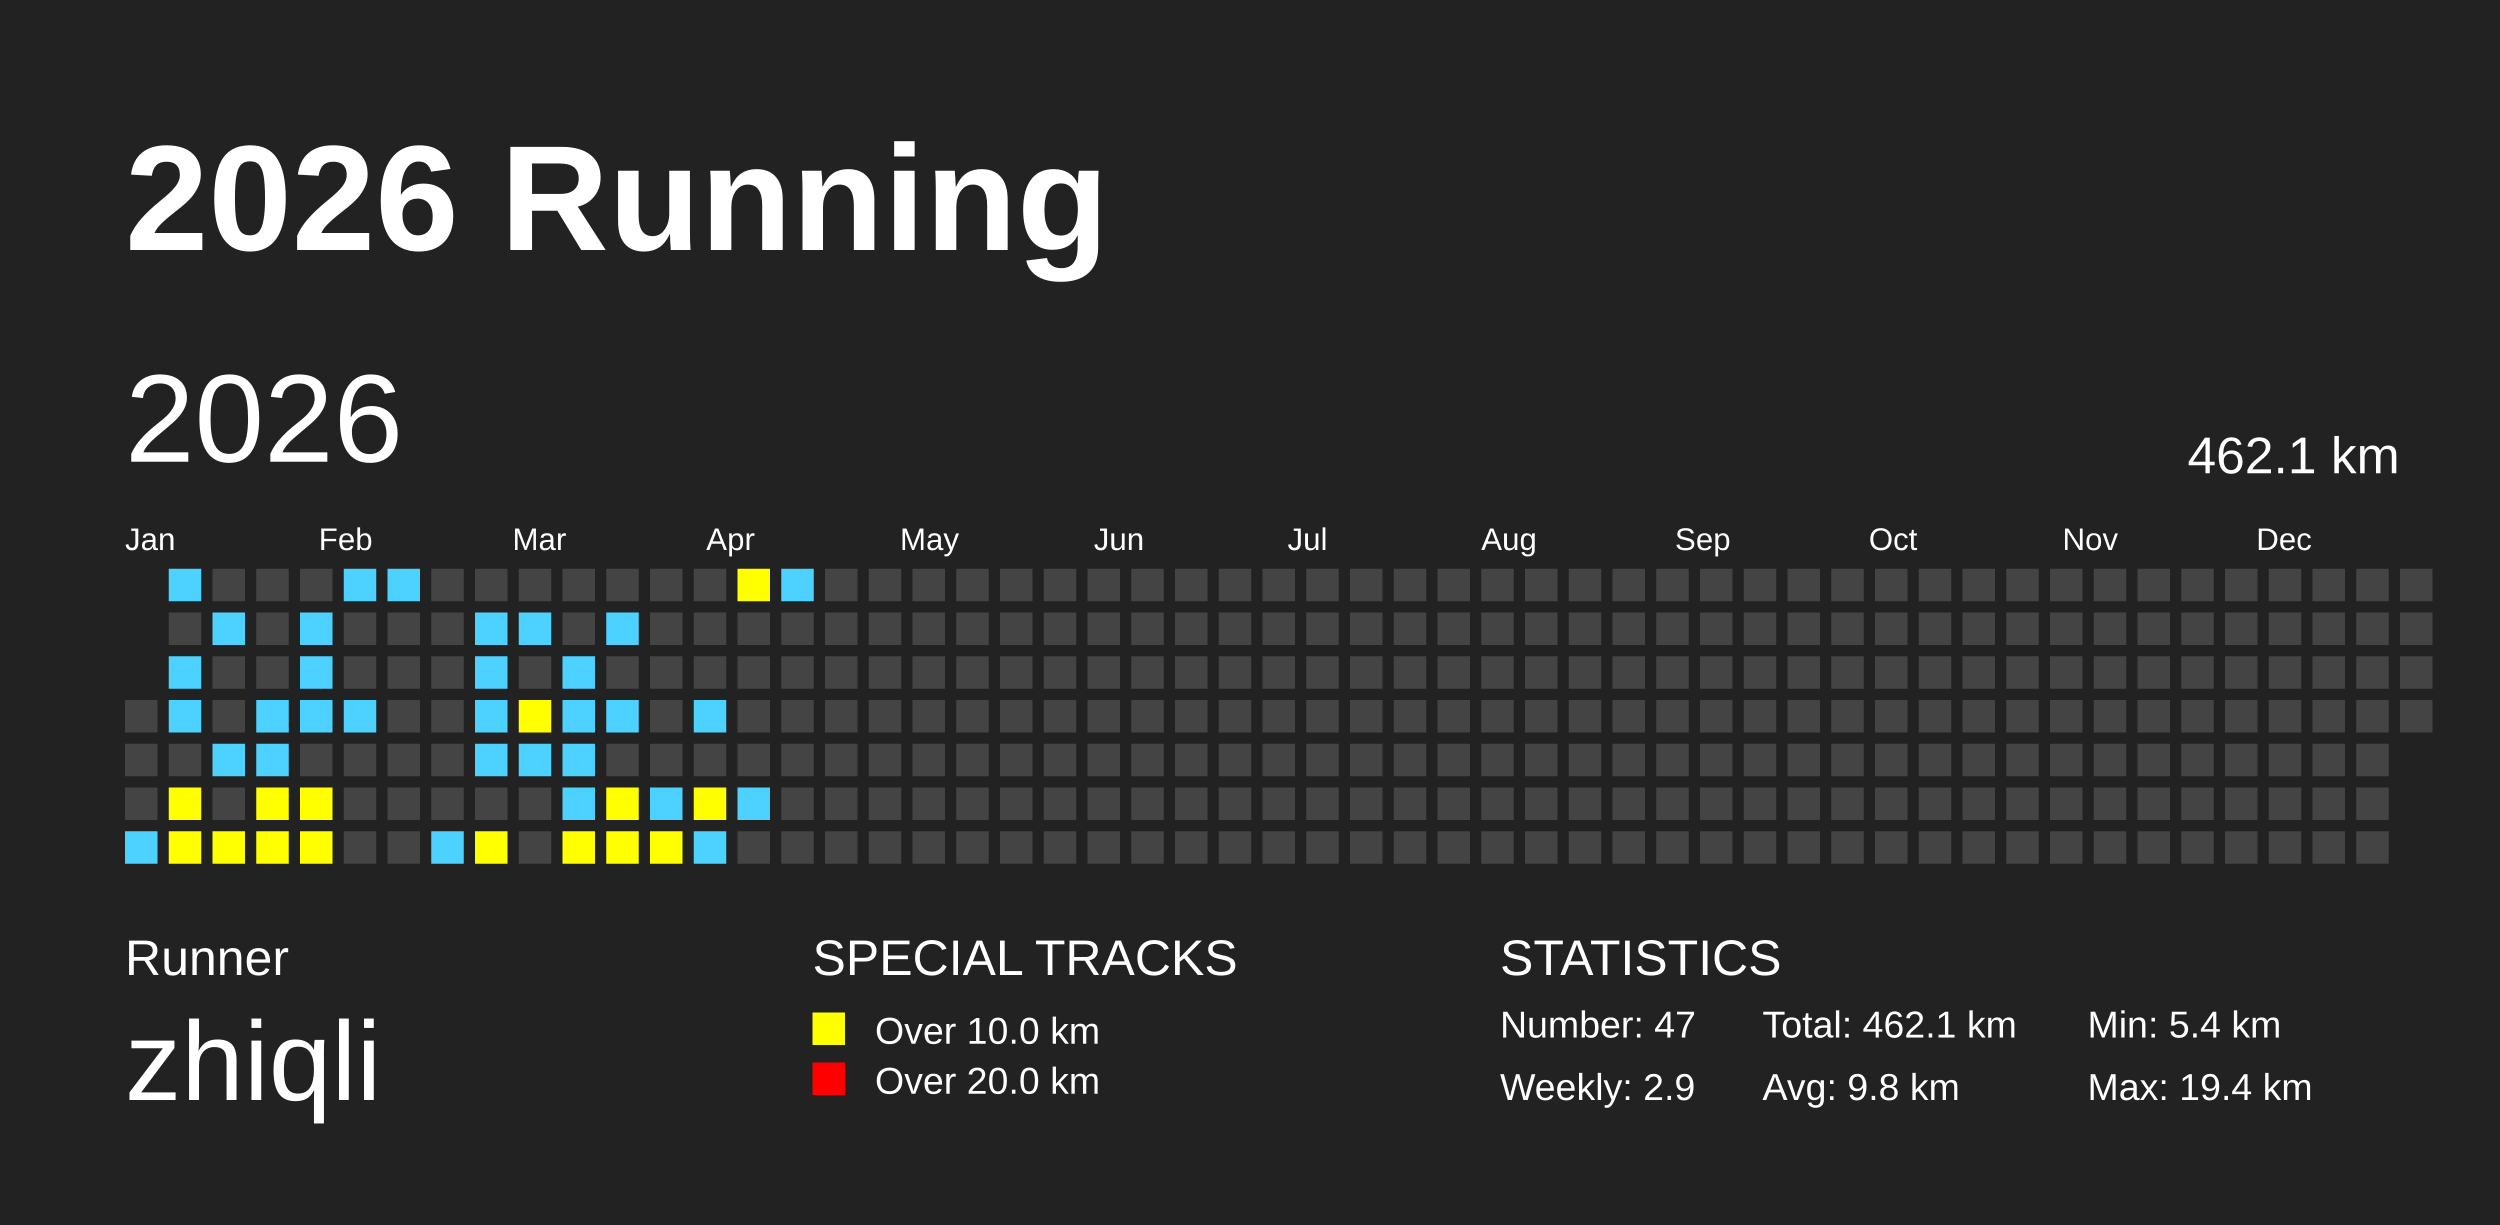
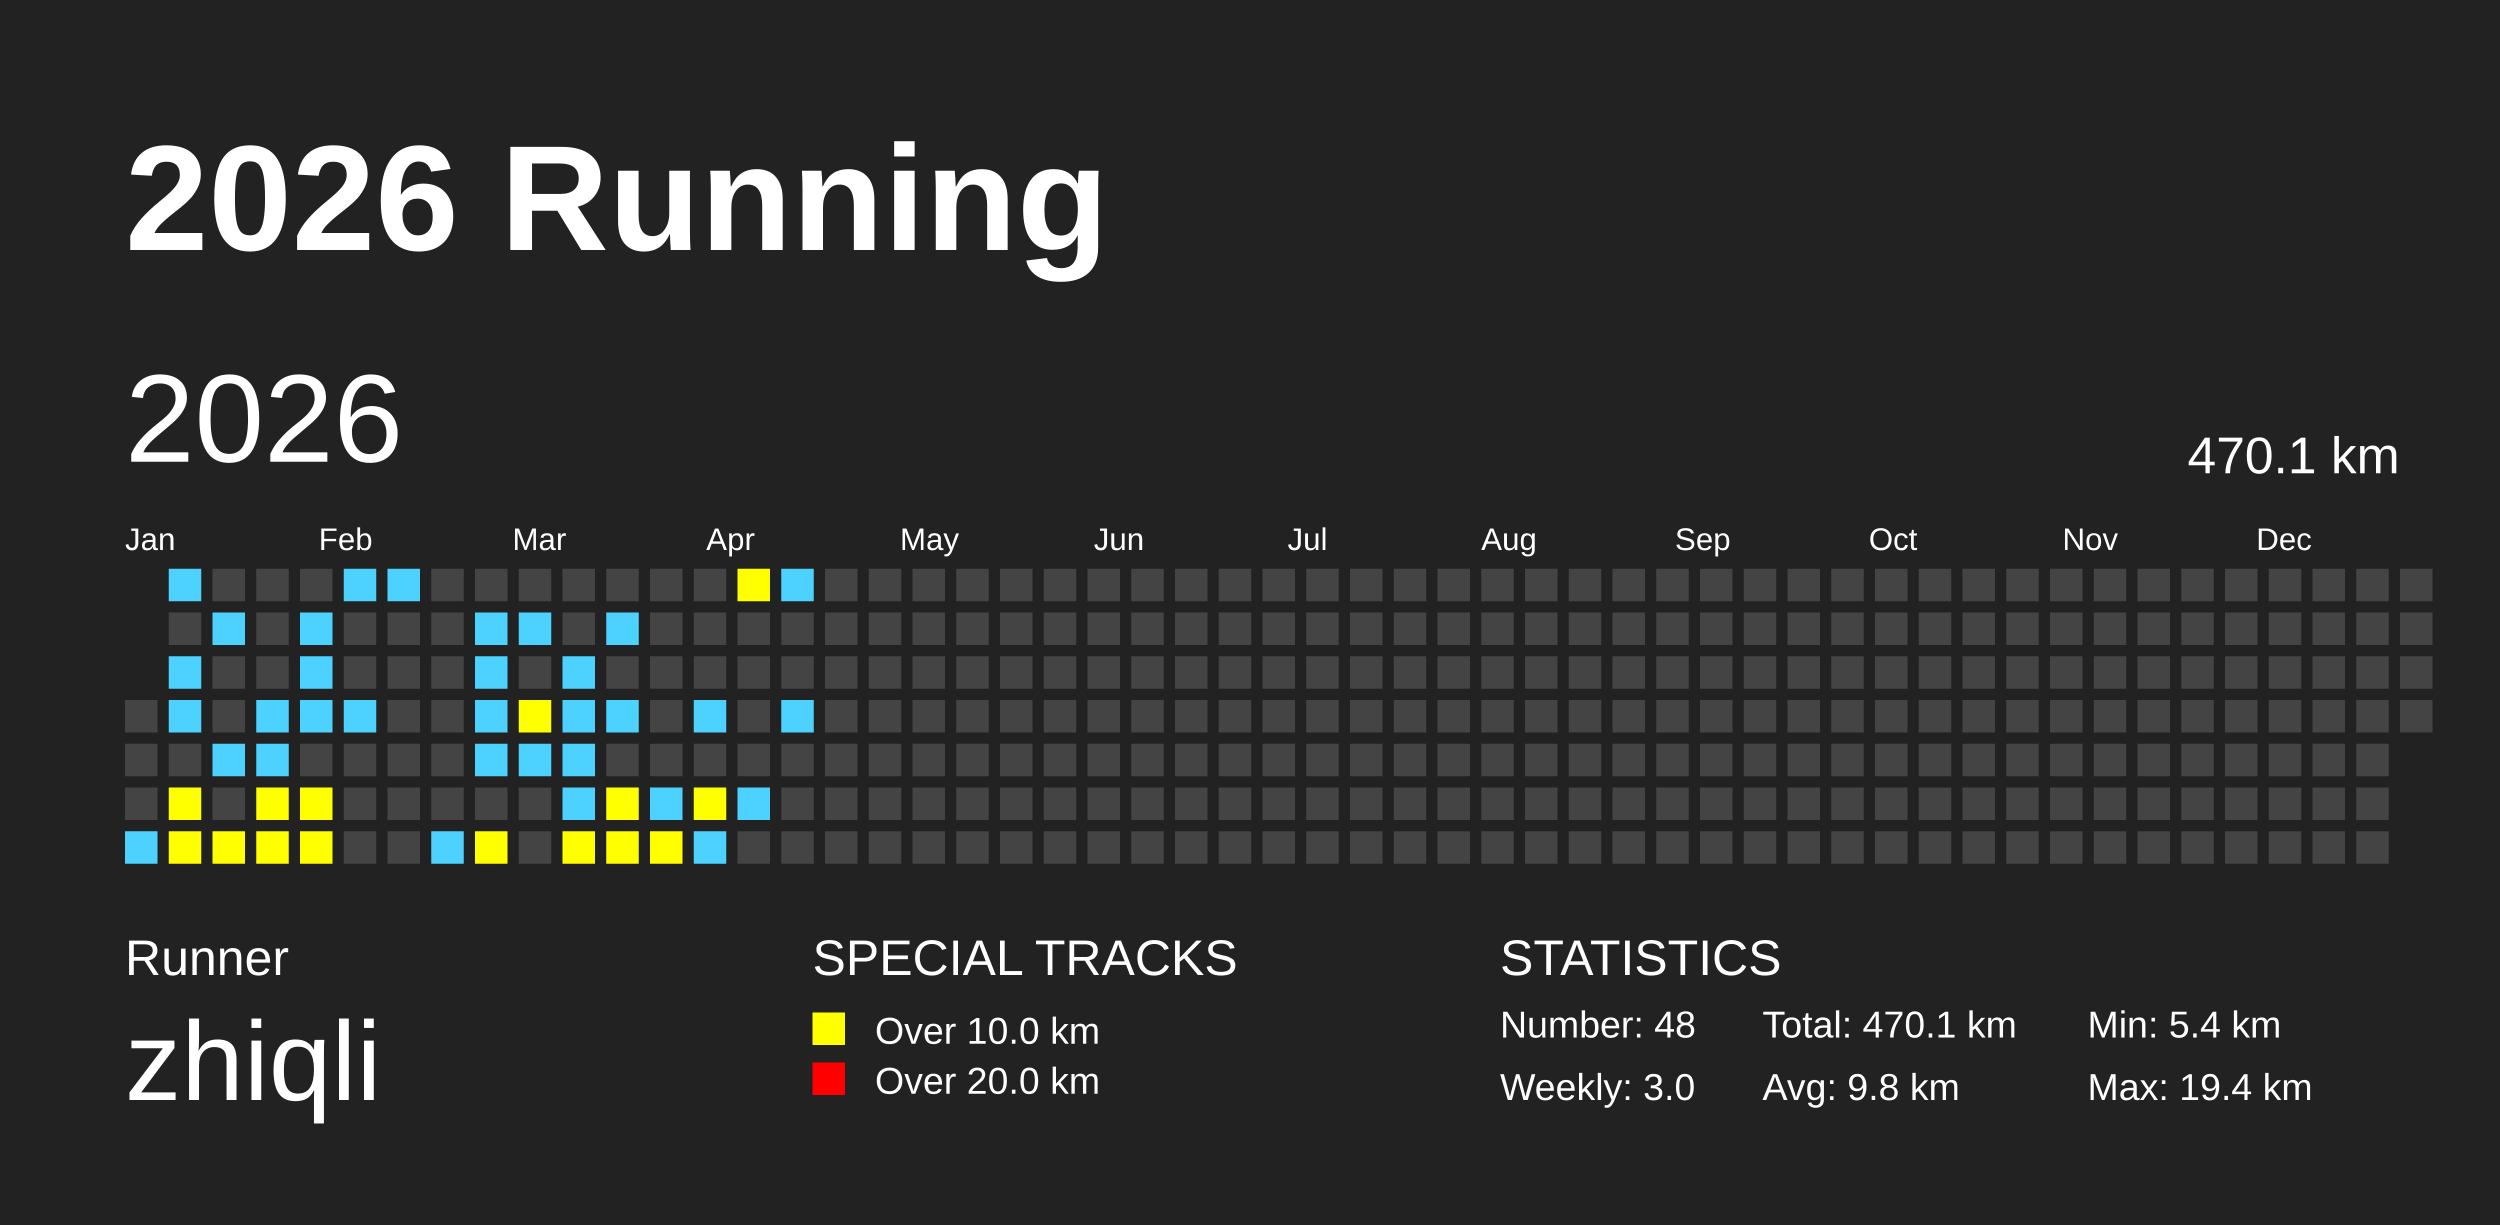
<svg xmlns="http://www.w3.org/2000/svg" baseProfile="full" height="98mm" version="1.1" viewBox="0,0,200,98" width="200mm">
  <defs />
  <rect fill="#222222" height="98" width="200" x="0" y="0" />
  <text fill="#FFFFFF" style="font-size:12px; font-family:Arial; font-weight:bold;" x="10" y="20">2026 Running</text>
  <text fill="#FFFFFF" style="font-size:4px; font-family:Arial" x="10" y="78">Runner</text>
  <text fill="#FFFFFF" style="font-size:9px; font-family:Arial" x="10" y="88">zhiqli</text>
  <text fill="#FFFFFF" style="font-size:4px; font-family:Arial" x="65" y="78">SPECIAL TRACKS</text>
  <rect fill="yellow" height="2.6" width="2.6" x="65" y="81" />
  <text fill="#FFFFFF" style="font-size:3px; font-family:Arial" x="70" y="83.5">Over 10.0 km</text>
  <rect fill="red" height="2.6" width="2.6" x="65" y="85" />
  <text fill="#FFFFFF" style="font-size:3px; font-family:Arial" x="70" y="87.5">Over 20.0 km</text>
  <text fill="#FFFFFF" style="font-size:4px; font-family:Arial" x="120" y="78">STATISTICS</text>
-   <text fill="#FFFFFF" style="font-size:3px; font-family:Arial" x="120" y="83">Number: 47</text>
-   <text fill="#FFFFFF" style="font-size:3px; font-family:Arial" x="120" y="88">Weekly: 2.9</text>
-   <text fill="#FFFFFF" style="font-size:3px; font-family:Arial" x="141" y="83">Total: 462.1 km</text>
+   <text fill="#FFFFFF" style="font-size:3px; font-family:Arial" x="120" y="83">Number: 48</text>
+   <text fill="#FFFFFF" style="font-size:3px; font-family:Arial" x="120" y="88">Weekly: 3.0</text>
+   <text fill="#FFFFFF" style="font-size:3px; font-family:Arial" x="141" y="83">Total: 470.1 km</text>
  <text fill="#FFFFFF" style="font-size:3px; font-family:Arial" x="141" y="88">Avg: 9.8 km</text>
  <text fill="#FFFFFF" style="font-size:3px; font-family:Arial" x="167" y="83">Min: 5.4 km</text>
  <text fill="#FFFFFF" style="font-size:3px; font-family:Arial" x="167" y="88">Max: 19.4 km</text>
  <text dominant-baseline="hanging" fill="#FFFFFF" style="font-size:10.0px; font-family:Arial;" x="10" y="30">2026</text>
-   <text dominant-baseline="hanging" fill="#FFFFFF" style="font-size:4.125px; font-family:Arial;" x="175" y="35">462.1 km</text>
+   <text dominant-baseline="hanging" fill="#FFFFFF" style="font-size:4.125px; font-family:Arial;" x="175" y="35">470.1 km</text>
  <text fill="#FFFFFF" style="font-size:2.5px; font-family:Arial" x="10.0" y="44">Jan</text>
  <text fill="#FFFFFF" style="font-size:2.5px; font-family:Arial" x="25.5" y="44">Feb</text>
  <text fill="#FFFFFF" style="font-size:2.5px; font-family:Arial" x="41.0" y="44">Mar</text>
  <text fill="#FFFFFF" style="font-size:2.5px; font-family:Arial" x="56.5" y="44">Apr</text>
  <text fill="#FFFFFF" style="font-size:2.5px; font-family:Arial" x="72.0" y="44">May</text>
  <text fill="#FFFFFF" style="font-size:2.5px; font-family:Arial" x="87.5" y="44">Jun</text>
  <text fill="#FFFFFF" style="font-size:2.5px; font-family:Arial" x="103.0" y="44">Jul</text>
  <text fill="#FFFFFF" style="font-size:2.5px; font-family:Arial" x="118.5" y="44">Aug</text>
  <text fill="#FFFFFF" style="font-size:2.5px; font-family:Arial" x="134.0" y="44">Sep</text>
  <text fill="#FFFFFF" style="font-size:2.5px; font-family:Arial" x="149.5" y="44">Oct</text>
  <text fill="#FFFFFF" style="font-size:2.5px; font-family:Arial" x="165.0" y="44">Nov</text>
  <text fill="#FFFFFF" style="font-size:2.5px; font-family:Arial" x="180.5" y="44">Dec</text>
  <rect fill="#444444" height="2.6" width="2.6" x="10.0" y="56.0" />
  <rect fill="#444444" height="2.6" width="2.6" x="10.0" y="59.5" />
  <rect fill="#444444" height="2.6" width="2.6" x="10.0" y="63.0" />
  <rect fill="#4DD2FF" height="2.6" width="2.6" x="10.0" y="66.5" />
  <rect fill="#4DD2FF" height="2.6" width="2.6" x="13.5" y="45.5" />
  <rect fill="#444444" height="2.6" width="2.6" x="13.5" y="49.0" />
  <rect fill="#4DD2FF" height="2.6" width="2.6" x="13.5" y="52.5" />
  <rect fill="#4DD2FF" height="2.6" width="2.6" x="13.5" y="56.0" />
  <rect fill="#444444" height="2.6" width="2.6" x="13.5" y="59.5" />
  <rect fill="yellow" height="2.6" width="2.6" x="13.5" y="63.0" />
  <rect fill="yellow" height="2.6" width="2.6" x="13.5" y="66.5" />
  <rect fill="#444444" height="2.6" width="2.6" x="17.0" y="45.5" />
  <rect fill="#4DD2FF" height="2.6" width="2.6" x="17.0" y="49.0" />
  <rect fill="#444444" height="2.6" width="2.6" x="17.0" y="52.5" />
  <rect fill="#444444" height="2.6" width="2.6" x="17.0" y="56.0" />
  <rect fill="#4DD2FF" height="2.6" width="2.6" x="17.0" y="59.5" />
  <rect fill="#444444" height="2.6" width="2.6" x="17.0" y="63.0" />
  <rect fill="yellow" height="2.6" width="2.6" x="17.0" y="66.5" />
  <rect fill="#444444" height="2.6" width="2.6" x="20.5" y="45.5" />
  <rect fill="#444444" height="2.6" width="2.6" x="20.5" y="49.0" />
  <rect fill="#444444" height="2.6" width="2.6" x="20.5" y="52.5" />
  <rect fill="#4DD2FF" height="2.6" width="2.6" x="20.5" y="56.0" />
  <rect fill="#4DD2FF" height="2.6" width="2.6" x="20.5" y="59.5" />
  <rect fill="yellow" height="2.6" width="2.6" x="20.5" y="63.0" />
  <rect fill="yellow" height="2.6" width="2.6" x="20.5" y="66.5" />
  <rect fill="#444444" height="2.6" width="2.6" x="24.0" y="45.5" />
  <rect fill="#4DD2FF" height="2.6" width="2.6" x="24.0" y="49.0" />
  <rect fill="#4DD2FF" height="2.6" width="2.6" x="24.0" y="52.5" />
  <rect fill="#4DD2FF" height="2.6" width="2.6" x="24.0" y="56.0" />
  <rect fill="#444444" height="2.6" width="2.6" x="24.0" y="59.5" />
  <rect fill="yellow" height="2.6" width="2.6" x="24.0" y="63.0" />
  <rect fill="yellow" height="2.6" width="2.6" x="24.0" y="66.5" />
  <rect fill="#4DD2FF" height="2.6" width="2.6" x="27.5" y="45.5" />
  <rect fill="#444444" height="2.6" width="2.6" x="27.5" y="49.0" />
  <rect fill="#444444" height="2.6" width="2.6" x="27.5" y="52.5" />
  <rect fill="#4DD2FF" height="2.6" width="2.6" x="27.5" y="56.0" />
  <rect fill="#444444" height="2.6" width="2.6" x="27.5" y="59.5" />
  <rect fill="#444444" height="2.6" width="2.6" x="27.5" y="63.0" />
  <rect fill="#444444" height="2.6" width="2.6" x="27.5" y="66.5" />
  <rect fill="#4DD2FF" height="2.6" width="2.6" x="31.0" y="45.5" />
  <rect fill="#444444" height="2.6" width="2.6" x="31.0" y="49.0" />
  <rect fill="#444444" height="2.6" width="2.6" x="31.0" y="52.5" />
  <rect fill="#444444" height="2.6" width="2.6" x="31.0" y="56.0" />
  <rect fill="#444444" height="2.6" width="2.6" x="31.0" y="59.5" />
  <rect fill="#444444" height="2.6" width="2.6" x="31.0" y="63.0" />
  <rect fill="#444444" height="2.6" width="2.6" x="31.0" y="66.5" />
  <rect fill="#444444" height="2.6" width="2.6" x="34.5" y="45.5" />
  <rect fill="#444444" height="2.6" width="2.6" x="34.5" y="49.0" />
  <rect fill="#444444" height="2.6" width="2.6" x="34.5" y="52.5" />
  <rect fill="#444444" height="2.6" width="2.6" x="34.5" y="56.0" />
  <rect fill="#444444" height="2.6" width="2.6" x="34.5" y="59.5" />
  <rect fill="#444444" height="2.6" width="2.6" x="34.5" y="63.0" />
  <rect fill="#4DD2FF" height="2.6" width="2.6" x="34.5" y="66.5" />
  <rect fill="#444444" height="2.6" width="2.6" x="38.0" y="45.5" />
  <rect fill="#4DD2FF" height="2.6" width="2.6" x="38.0" y="49.0" />
  <rect fill="#4DD2FF" height="2.6" width="2.6" x="38.0" y="52.5" />
  <rect fill="#4DD2FF" height="2.6" width="2.6" x="38.0" y="56.0" />
  <rect fill="#4DD2FF" height="2.6" width="2.6" x="38.0" y="59.5" />
  <rect fill="#444444" height="2.6" width="2.6" x="38.0" y="63.0" />
  <rect fill="yellow" height="2.6" width="2.6" x="38.0" y="66.5" />
  <rect fill="#444444" height="2.6" width="2.6" x="41.5" y="45.5" />
  <rect fill="#4DD2FF" height="2.6" width="2.6" x="41.5" y="49.0" />
  <rect fill="#444444" height="2.6" width="2.6" x="41.5" y="52.5" />
  <rect fill="yellow" height="2.6" width="2.6" x="41.5" y="56.0" />
  <rect fill="#4DD2FF" height="2.6" width="2.6" x="41.5" y="59.5" />
  <rect fill="#444444" height="2.6" width="2.6" x="41.5" y="63.0" />
  <rect fill="#444444" height="2.6" width="2.6" x="41.5" y="66.5" />
  <rect fill="#444444" height="2.6" width="2.6" x="45.0" y="45.5" />
  <rect fill="#444444" height="2.6" width="2.6" x="45.0" y="49.0" />
  <rect fill="#4DD2FF" height="2.6" width="2.6" x="45.0" y="52.5" />
  <rect fill="#4DD2FF" height="2.6" width="2.6" x="45.0" y="56.0" />
  <rect fill="#4DD2FF" height="2.6" width="2.6" x="45.0" y="59.5" />
  <rect fill="#4DD2FF" height="2.6" width="2.6" x="45.0" y="63.0" />
  <rect fill="yellow" height="2.6" width="2.6" x="45.0" y="66.5" />
  <rect fill="#444444" height="2.6" width="2.6" x="48.5" y="45.5" />
  <rect fill="#4DD2FF" height="2.6" width="2.6" x="48.5" y="49.0" />
  <rect fill="#444444" height="2.6" width="2.6" x="48.5" y="52.5" />
  <rect fill="#4DD2FF" height="2.6" width="2.6" x="48.5" y="56.0" />
  <rect fill="#444444" height="2.6" width="2.6" x="48.5" y="59.5" />
  <rect fill="yellow" height="2.6" width="2.6" x="48.5" y="63.0" />
  <rect fill="yellow" height="2.6" width="2.6" x="48.5" y="66.5" />
  <rect fill="#444444" height="2.6" width="2.6" x="52.0" y="45.5" />
  <rect fill="#444444" height="2.6" width="2.6" x="52.0" y="49.0" />
  <rect fill="#444444" height="2.6" width="2.6" x="52.0" y="52.5" />
  <rect fill="#444444" height="2.6" width="2.6" x="52.0" y="56.0" />
  <rect fill="#444444" height="2.6" width="2.6" x="52.0" y="59.5" />
  <rect fill="#4DD2FF" height="2.6" width="2.6" x="52.0" y="63.0" />
  <rect fill="yellow" height="2.6" width="2.6" x="52.0" y="66.5" />
  <rect fill="#444444" height="2.6" width="2.6" x="55.5" y="45.5" />
  <rect fill="#444444" height="2.6" width="2.6" x="55.5" y="49.0" />
  <rect fill="#444444" height="2.6" width="2.6" x="55.5" y="52.5" />
  <rect fill="#4DD2FF" height="2.6" width="2.6" x="55.5" y="56.0" />
  <rect fill="#444444" height="2.6" width="2.6" x="55.5" y="59.5" />
  <rect fill="yellow" height="2.6" width="2.6" x="55.5" y="63.0" />
  <rect fill="#4DD2FF" height="2.6" width="2.6" x="55.5" y="66.5" />
  <rect fill="yellow" height="2.6" width="2.6" x="59.0" y="45.5" />
  <rect fill="#444444" height="2.6" width="2.6" x="59.0" y="49.0" />
  <rect fill="#444444" height="2.6" width="2.6" x="59.0" y="52.5" />
  <rect fill="#444444" height="2.6" width="2.6" x="59.0" y="56.0" />
  <rect fill="#444444" height="2.6" width="2.6" x="59.0" y="59.5" />
  <rect fill="#4DD2FF" height="2.6" width="2.6" x="59.0" y="63.0" />
  <rect fill="#444444" height="2.6" width="2.6" x="59.0" y="66.5" />
  <rect fill="#4DD2FF" height="2.6" width="2.6" x="62.5" y="45.5" />
  <rect fill="#444444" height="2.6" width="2.6" x="62.5" y="49.0" />
  <rect fill="#444444" height="2.6" width="2.6" x="62.5" y="52.5" />
-   <rect fill="#444444" height="2.6" width="2.6" x="62.5" y="56.0" />
+   <rect fill="#4DD2FF" height="2.6" width="2.6" x="62.5" y="56.0" />
  <rect fill="#444444" height="2.6" width="2.6" x="62.5" y="59.5" />
  <rect fill="#444444" height="2.6" width="2.6" x="62.5" y="63.0" />
  <rect fill="#444444" height="2.6" width="2.6" x="62.5" y="66.5" />
  <rect fill="#444444" height="2.6" width="2.6" x="66.0" y="45.5" />
  <rect fill="#444444" height="2.6" width="2.6" x="66.0" y="49.0" />
  <rect fill="#444444" height="2.6" width="2.6" x="66.0" y="52.5" />
  <rect fill="#444444" height="2.6" width="2.6" x="66.0" y="56.0" />
  <rect fill="#444444" height="2.6" width="2.6" x="66.0" y="59.5" />
  <rect fill="#444444" height="2.6" width="2.6" x="66.0" y="63.0" />
  <rect fill="#444444" height="2.6" width="2.6" x="66.0" y="66.5" />
  <rect fill="#444444" height="2.6" width="2.6" x="69.5" y="45.5" />
  <rect fill="#444444" height="2.6" width="2.6" x="69.5" y="49.0" />
  <rect fill="#444444" height="2.6" width="2.6" x="69.5" y="52.5" />
  <rect fill="#444444" height="2.6" width="2.6" x="69.5" y="56.0" />
  <rect fill="#444444" height="2.6" width="2.6" x="69.5" y="59.5" />
  <rect fill="#444444" height="2.6" width="2.6" x="69.5" y="63.0" />
  <rect fill="#444444" height="2.6" width="2.6" x="69.5" y="66.5" />
  <rect fill="#444444" height="2.6" width="2.6" x="73.0" y="45.5" />
  <rect fill="#444444" height="2.6" width="2.6" x="73.0" y="49.0" />
  <rect fill="#444444" height="2.6" width="2.6" x="73.0" y="52.5" />
  <rect fill="#444444" height="2.6" width="2.6" x="73.0" y="56.0" />
  <rect fill="#444444" height="2.6" width="2.6" x="73.0" y="59.5" />
  <rect fill="#444444" height="2.6" width="2.6" x="73.0" y="63.0" />
  <rect fill="#444444" height="2.6" width="2.6" x="73.0" y="66.5" />
  <rect fill="#444444" height="2.6" width="2.6" x="76.5" y="45.5" />
  <rect fill="#444444" height="2.6" width="2.6" x="76.5" y="49.0" />
  <rect fill="#444444" height="2.6" width="2.6" x="76.5" y="52.5" />
  <rect fill="#444444" height="2.6" width="2.6" x="76.5" y="56.0" />
  <rect fill="#444444" height="2.6" width="2.6" x="76.5" y="59.5" />
  <rect fill="#444444" height="2.6" width="2.6" x="76.5" y="63.0" />
  <rect fill="#444444" height="2.6" width="2.6" x="76.5" y="66.5" />
  <rect fill="#444444" height="2.6" width="2.6" x="80.0" y="45.5" />
  <rect fill="#444444" height="2.6" width="2.6" x="80.0" y="49.0" />
  <rect fill="#444444" height="2.6" width="2.6" x="80.0" y="52.5" />
  <rect fill="#444444" height="2.6" width="2.6" x="80.0" y="56.0" />
  <rect fill="#444444" height="2.6" width="2.6" x="80.0" y="59.5" />
  <rect fill="#444444" height="2.6" width="2.6" x="80.0" y="63.0" />
  <rect fill="#444444" height="2.6" width="2.6" x="80.0" y="66.5" />
  <rect fill="#444444" height="2.6" width="2.6" x="83.5" y="45.5" />
  <rect fill="#444444" height="2.6" width="2.6" x="83.5" y="49.0" />
  <rect fill="#444444" height="2.6" width="2.6" x="83.5" y="52.5" />
  <rect fill="#444444" height="2.6" width="2.6" x="83.5" y="56.0" />
  <rect fill="#444444" height="2.6" width="2.6" x="83.5" y="59.5" />
  <rect fill="#444444" height="2.6" width="2.6" x="83.5" y="63.0" />
  <rect fill="#444444" height="2.6" width="2.6" x="83.5" y="66.5" />
  <rect fill="#444444" height="2.6" width="2.6" x="87.0" y="45.5" />
  <rect fill="#444444" height="2.6" width="2.6" x="87.0" y="49.0" />
  <rect fill="#444444" height="2.6" width="2.6" x="87.0" y="52.5" />
  <rect fill="#444444" height="2.6" width="2.6" x="87.0" y="56.0" />
  <rect fill="#444444" height="2.6" width="2.6" x="87.0" y="59.5" />
  <rect fill="#444444" height="2.6" width="2.6" x="87.0" y="63.0" />
  <rect fill="#444444" height="2.6" width="2.6" x="87.0" y="66.5" />
  <rect fill="#444444" height="2.6" width="2.6" x="90.5" y="45.5" />
  <rect fill="#444444" height="2.6" width="2.6" x="90.5" y="49.0" />
  <rect fill="#444444" height="2.6" width="2.6" x="90.5" y="52.5" />
  <rect fill="#444444" height="2.6" width="2.6" x="90.5" y="56.0" />
  <rect fill="#444444" height="2.6" width="2.6" x="90.5" y="59.5" />
  <rect fill="#444444" height="2.6" width="2.6" x="90.5" y="63.0" />
  <rect fill="#444444" height="2.6" width="2.6" x="90.5" y="66.5" />
  <rect fill="#444444" height="2.6" width="2.6" x="94.0" y="45.5" />
  <rect fill="#444444" height="2.6" width="2.6" x="94.0" y="49.0" />
  <rect fill="#444444" height="2.6" width="2.6" x="94.0" y="52.5" />
  <rect fill="#444444" height="2.6" width="2.6" x="94.0" y="56.0" />
  <rect fill="#444444" height="2.6" width="2.6" x="94.0" y="59.5" />
  <rect fill="#444444" height="2.6" width="2.6" x="94.0" y="63.0" />
  <rect fill="#444444" height="2.6" width="2.6" x="94.0" y="66.5" />
  <rect fill="#444444" height="2.6" width="2.6" x="97.5" y="45.5" />
  <rect fill="#444444" height="2.6" width="2.6" x="97.5" y="49.0" />
  <rect fill="#444444" height="2.6" width="2.6" x="97.5" y="52.5" />
  <rect fill="#444444" height="2.6" width="2.6" x="97.5" y="56.0" />
  <rect fill="#444444" height="2.6" width="2.6" x="97.5" y="59.5" />
  <rect fill="#444444" height="2.6" width="2.6" x="97.5" y="63.0" />
  <rect fill="#444444" height="2.6" width="2.6" x="97.5" y="66.5" />
  <rect fill="#444444" height="2.6" width="2.6" x="101.0" y="45.5" />
  <rect fill="#444444" height="2.6" width="2.6" x="101.0" y="49.0" />
  <rect fill="#444444" height="2.6" width="2.6" x="101.0" y="52.5" />
  <rect fill="#444444" height="2.6" width="2.6" x="101.0" y="56.0" />
  <rect fill="#444444" height="2.6" width="2.6" x="101.0" y="59.5" />
  <rect fill="#444444" height="2.6" width="2.6" x="101.0" y="63.0" />
  <rect fill="#444444" height="2.6" width="2.6" x="101.0" y="66.5" />
  <rect fill="#444444" height="2.6" width="2.6" x="104.5" y="45.5" />
  <rect fill="#444444" height="2.6" width="2.6" x="104.5" y="49.0" />
  <rect fill="#444444" height="2.6" width="2.6" x="104.5" y="52.5" />
  <rect fill="#444444" height="2.6" width="2.6" x="104.5" y="56.0" />
  <rect fill="#444444" height="2.6" width="2.6" x="104.5" y="59.5" />
  <rect fill="#444444" height="2.6" width="2.6" x="104.5" y="63.0" />
  <rect fill="#444444" height="2.6" width="2.6" x="104.5" y="66.5" />
  <rect fill="#444444" height="2.6" width="2.6" x="108.0" y="45.5" />
  <rect fill="#444444" height="2.6" width="2.6" x="108.0" y="49.0" />
  <rect fill="#444444" height="2.6" width="2.6" x="108.0" y="52.5" />
  <rect fill="#444444" height="2.6" width="2.6" x="108.0" y="56.0" />
  <rect fill="#444444" height="2.6" width="2.6" x="108.0" y="59.5" />
  <rect fill="#444444" height="2.6" width="2.6" x="108.0" y="63.0" />
  <rect fill="#444444" height="2.6" width="2.6" x="108.0" y="66.5" />
  <rect fill="#444444" height="2.6" width="2.6" x="111.5" y="45.5" />
  <rect fill="#444444" height="2.6" width="2.6" x="111.5" y="49.0" />
  <rect fill="#444444" height="2.6" width="2.6" x="111.5" y="52.5" />
  <rect fill="#444444" height="2.6" width="2.6" x="111.5" y="56.0" />
  <rect fill="#444444" height="2.6" width="2.6" x="111.5" y="59.5" />
  <rect fill="#444444" height="2.6" width="2.6" x="111.5" y="63.0" />
  <rect fill="#444444" height="2.6" width="2.6" x="111.5" y="66.5" />
  <rect fill="#444444" height="2.6" width="2.6" x="115.0" y="45.5" />
  <rect fill="#444444" height="2.6" width="2.6" x="115.0" y="49.0" />
  <rect fill="#444444" height="2.6" width="2.6" x="115.0" y="52.5" />
  <rect fill="#444444" height="2.6" width="2.6" x="115.0" y="56.0" />
  <rect fill="#444444" height="2.6" width="2.6" x="115.0" y="59.5" />
  <rect fill="#444444" height="2.6" width="2.6" x="115.0" y="63.0" />
  <rect fill="#444444" height="2.6" width="2.6" x="115.0" y="66.5" />
  <rect fill="#444444" height="2.6" width="2.6" x="118.5" y="45.5" />
  <rect fill="#444444" height="2.6" width="2.6" x="118.5" y="49.0" />
  <rect fill="#444444" height="2.6" width="2.6" x="118.5" y="52.5" />
  <rect fill="#444444" height="2.6" width="2.6" x="118.5" y="56.0" />
  <rect fill="#444444" height="2.6" width="2.6" x="118.5" y="59.5" />
  <rect fill="#444444" height="2.6" width="2.6" x="118.5" y="63.0" />
  <rect fill="#444444" height="2.6" width="2.6" x="118.5" y="66.5" />
  <rect fill="#444444" height="2.6" width="2.6" x="122.0" y="45.5" />
  <rect fill="#444444" height="2.6" width="2.6" x="122.0" y="49.0" />
  <rect fill="#444444" height="2.6" width="2.6" x="122.0" y="52.5" />
  <rect fill="#444444" height="2.6" width="2.6" x="122.0" y="56.0" />
  <rect fill="#444444" height="2.6" width="2.6" x="122.0" y="59.5" />
  <rect fill="#444444" height="2.6" width="2.6" x="122.0" y="63.0" />
  <rect fill="#444444" height="2.6" width="2.6" x="122.0" y="66.5" />
  <rect fill="#444444" height="2.6" width="2.6" x="125.5" y="45.5" />
  <rect fill="#444444" height="2.6" width="2.6" x="125.5" y="49.0" />
  <rect fill="#444444" height="2.6" width="2.6" x="125.5" y="52.5" />
  <rect fill="#444444" height="2.6" width="2.6" x="125.5" y="56.0" />
  <rect fill="#444444" height="2.6" width="2.6" x="125.5" y="59.5" />
  <rect fill="#444444" height="2.6" width="2.6" x="125.5" y="63.0" />
  <rect fill="#444444" height="2.6" width="2.6" x="125.5" y="66.5" />
  <rect fill="#444444" height="2.6" width="2.6" x="129.0" y="45.5" />
  <rect fill="#444444" height="2.6" width="2.6" x="129.0" y="49.0" />
  <rect fill="#444444" height="2.6" width="2.6" x="129.0" y="52.5" />
  <rect fill="#444444" height="2.6" width="2.6" x="129.0" y="56.0" />
  <rect fill="#444444" height="2.6" width="2.6" x="129.0" y="59.5" />
  <rect fill="#444444" height="2.6" width="2.6" x="129.0" y="63.0" />
  <rect fill="#444444" height="2.6" width="2.6" x="129.0" y="66.5" />
  <rect fill="#444444" height="2.6" width="2.6" x="132.5" y="45.5" />
  <rect fill="#444444" height="2.6" width="2.6" x="132.5" y="49.0" />
  <rect fill="#444444" height="2.6" width="2.6" x="132.5" y="52.5" />
  <rect fill="#444444" height="2.6" width="2.6" x="132.5" y="56.0" />
  <rect fill="#444444" height="2.6" width="2.6" x="132.5" y="59.5" />
  <rect fill="#444444" height="2.6" width="2.6" x="132.5" y="63.0" />
  <rect fill="#444444" height="2.6" width="2.6" x="132.5" y="66.5" />
  <rect fill="#444444" height="2.6" width="2.6" x="136.0" y="45.5" />
  <rect fill="#444444" height="2.6" width="2.6" x="136.0" y="49.0" />
  <rect fill="#444444" height="2.6" width="2.6" x="136.0" y="52.5" />
  <rect fill="#444444" height="2.6" width="2.6" x="136.0" y="56.0" />
  <rect fill="#444444" height="2.6" width="2.6" x="136.0" y="59.5" />
  <rect fill="#444444" height="2.6" width="2.6" x="136.0" y="63.0" />
  <rect fill="#444444" height="2.6" width="2.6" x="136.0" y="66.5" />
  <rect fill="#444444" height="2.6" width="2.6" x="139.5" y="45.5" />
  <rect fill="#444444" height="2.6" width="2.6" x="139.5" y="49.0" />
  <rect fill="#444444" height="2.6" width="2.6" x="139.5" y="52.5" />
  <rect fill="#444444" height="2.6" width="2.6" x="139.5" y="56.0" />
  <rect fill="#444444" height="2.6" width="2.6" x="139.5" y="59.5" />
  <rect fill="#444444" height="2.6" width="2.6" x="139.5" y="63.0" />
  <rect fill="#444444" height="2.6" width="2.6" x="139.5" y="66.5" />
  <rect fill="#444444" height="2.6" width="2.6" x="143.0" y="45.5" />
  <rect fill="#444444" height="2.6" width="2.6" x="143.0" y="49.0" />
  <rect fill="#444444" height="2.6" width="2.6" x="143.0" y="52.5" />
  <rect fill="#444444" height="2.6" width="2.6" x="143.0" y="56.0" />
  <rect fill="#444444" height="2.6" width="2.6" x="143.0" y="59.5" />
  <rect fill="#444444" height="2.6" width="2.6" x="143.0" y="63.0" />
  <rect fill="#444444" height="2.6" width="2.6" x="143.0" y="66.5" />
  <rect fill="#444444" height="2.6" width="2.6" x="146.5" y="45.5" />
  <rect fill="#444444" height="2.6" width="2.6" x="146.5" y="49.0" />
  <rect fill="#444444" height="2.6" width="2.6" x="146.5" y="52.5" />
  <rect fill="#444444" height="2.6" width="2.6" x="146.5" y="56.0" />
  <rect fill="#444444" height="2.6" width="2.6" x="146.5" y="59.5" />
  <rect fill="#444444" height="2.6" width="2.6" x="146.5" y="63.0" />
  <rect fill="#444444" height="2.6" width="2.6" x="146.5" y="66.5" />
  <rect fill="#444444" height="2.6" width="2.6" x="150.0" y="45.5" />
  <rect fill="#444444" height="2.6" width="2.6" x="150.0" y="49.0" />
  <rect fill="#444444" height="2.6" width="2.6" x="150.0" y="52.5" />
  <rect fill="#444444" height="2.6" width="2.6" x="150.0" y="56.0" />
  <rect fill="#444444" height="2.6" width="2.6" x="150.0" y="59.5" />
  <rect fill="#444444" height="2.6" width="2.6" x="150.0" y="63.0" />
  <rect fill="#444444" height="2.6" width="2.6" x="150.0" y="66.5" />
  <rect fill="#444444" height="2.6" width="2.6" x="153.5" y="45.5" />
  <rect fill="#444444" height="2.6" width="2.6" x="153.5" y="49.0" />
  <rect fill="#444444" height="2.6" width="2.6" x="153.5" y="52.5" />
  <rect fill="#444444" height="2.6" width="2.6" x="153.5" y="56.0" />
  <rect fill="#444444" height="2.6" width="2.6" x="153.5" y="59.5" />
  <rect fill="#444444" height="2.6" width="2.6" x="153.5" y="63.0" />
  <rect fill="#444444" height="2.6" width="2.6" x="153.5" y="66.5" />
  <rect fill="#444444" height="2.6" width="2.6" x="157.0" y="45.5" />
  <rect fill="#444444" height="2.6" width="2.6" x="157.0" y="49.0" />
  <rect fill="#444444" height="2.6" width="2.6" x="157.0" y="52.5" />
  <rect fill="#444444" height="2.6" width="2.6" x="157.0" y="56.0" />
  <rect fill="#444444" height="2.6" width="2.6" x="157.0" y="59.5" />
  <rect fill="#444444" height="2.6" width="2.6" x="157.0" y="63.0" />
  <rect fill="#444444" height="2.6" width="2.6" x="157.0" y="66.5" />
  <rect fill="#444444" height="2.6" width="2.6" x="160.5" y="45.5" />
  <rect fill="#444444" height="2.6" width="2.6" x="160.5" y="49.0" />
  <rect fill="#444444" height="2.6" width="2.6" x="160.5" y="52.5" />
  <rect fill="#444444" height="2.6" width="2.6" x="160.5" y="56.0" />
  <rect fill="#444444" height="2.6" width="2.6" x="160.5" y="59.5" />
  <rect fill="#444444" height="2.6" width="2.6" x="160.5" y="63.0" />
  <rect fill="#444444" height="2.6" width="2.6" x="160.5" y="66.5" />
  <rect fill="#444444" height="2.6" width="2.6" x="164.0" y="45.5" />
  <rect fill="#444444" height="2.6" width="2.6" x="164.0" y="49.0" />
  <rect fill="#444444" height="2.6" width="2.6" x="164.0" y="52.5" />
  <rect fill="#444444" height="2.6" width="2.6" x="164.0" y="56.0" />
  <rect fill="#444444" height="2.6" width="2.6" x="164.0" y="59.5" />
  <rect fill="#444444" height="2.6" width="2.6" x="164.0" y="63.0" />
  <rect fill="#444444" height="2.6" width="2.6" x="164.0" y="66.5" />
  <rect fill="#444444" height="2.6" width="2.6" x="167.5" y="45.5" />
  <rect fill="#444444" height="2.6" width="2.6" x="167.5" y="49.0" />
  <rect fill="#444444" height="2.6" width="2.6" x="167.5" y="52.5" />
  <rect fill="#444444" height="2.6" width="2.6" x="167.5" y="56.0" />
  <rect fill="#444444" height="2.6" width="2.6" x="167.5" y="59.5" />
  <rect fill="#444444" height="2.6" width="2.6" x="167.5" y="63.0" />
  <rect fill="#444444" height="2.6" width="2.6" x="167.5" y="66.5" />
  <rect fill="#444444" height="2.6" width="2.6" x="171.0" y="45.5" />
  <rect fill="#444444" height="2.6" width="2.6" x="171.0" y="49.0" />
  <rect fill="#444444" height="2.6" width="2.6" x="171.0" y="52.5" />
  <rect fill="#444444" height="2.6" width="2.6" x="171.0" y="56.0" />
  <rect fill="#444444" height="2.6" width="2.6" x="171.0" y="59.5" />
  <rect fill="#444444" height="2.6" width="2.6" x="171.0" y="63.0" />
  <rect fill="#444444" height="2.6" width="2.6" x="171.0" y="66.5" />
  <rect fill="#444444" height="2.6" width="2.6" x="174.5" y="45.5" />
  <rect fill="#444444" height="2.6" width="2.6" x="174.5" y="49.0" />
  <rect fill="#444444" height="2.6" width="2.6" x="174.5" y="52.5" />
  <rect fill="#444444" height="2.6" width="2.6" x="174.5" y="56.0" />
  <rect fill="#444444" height="2.6" width="2.6" x="174.5" y="59.5" />
  <rect fill="#444444" height="2.6" width="2.6" x="174.5" y="63.0" />
  <rect fill="#444444" height="2.6" width="2.6" x="174.5" y="66.5" />
  <rect fill="#444444" height="2.6" width="2.6" x="178.0" y="45.5" />
  <rect fill="#444444" height="2.6" width="2.6" x="178.0" y="49.0" />
  <rect fill="#444444" height="2.6" width="2.6" x="178.0" y="52.5" />
  <rect fill="#444444" height="2.6" width="2.6" x="178.0" y="56.0" />
  <rect fill="#444444" height="2.6" width="2.6" x="178.0" y="59.5" />
  <rect fill="#444444" height="2.6" width="2.6" x="178.0" y="63.0" />
  <rect fill="#444444" height="2.6" width="2.6" x="178.0" y="66.5" />
  <rect fill="#444444" height="2.6" width="2.6" x="181.5" y="45.5" />
  <rect fill="#444444" height="2.6" width="2.6" x="181.5" y="49.0" />
  <rect fill="#444444" height="2.6" width="2.6" x="181.5" y="52.5" />
  <rect fill="#444444" height="2.6" width="2.6" x="181.5" y="56.0" />
  <rect fill="#444444" height="2.6" width="2.6" x="181.5" y="59.5" />
  <rect fill="#444444" height="2.6" width="2.6" x="181.5" y="63.0" />
  <rect fill="#444444" height="2.6" width="2.6" x="181.5" y="66.5" />
  <rect fill="#444444" height="2.6" width="2.6" x="185.0" y="45.5" />
  <rect fill="#444444" height="2.6" width="2.6" x="185.0" y="49.0" />
  <rect fill="#444444" height="2.6" width="2.6" x="185.0" y="52.5" />
  <rect fill="#444444" height="2.6" width="2.6" x="185.0" y="56.0" />
  <rect fill="#444444" height="2.6" width="2.6" x="185.0" y="59.5" />
  <rect fill="#444444" height="2.6" width="2.6" x="185.0" y="63.0" />
  <rect fill="#444444" height="2.6" width="2.6" x="185.0" y="66.5" />
  <rect fill="#444444" height="2.6" width="2.6" x="188.5" y="45.5" />
  <rect fill="#444444" height="2.6" width="2.6" x="188.5" y="49.0" />
  <rect fill="#444444" height="2.6" width="2.6" x="188.5" y="52.5" />
  <rect fill="#444444" height="2.6" width="2.6" x="188.5" y="56.0" />
  <rect fill="#444444" height="2.6" width="2.6" x="188.5" y="59.5" />
  <rect fill="#444444" height="2.6" width="2.6" x="188.5" y="63.0" />
  <rect fill="#444444" height="2.6" width="2.6" x="188.5" y="66.5" />
  <rect fill="#444444" height="2.6" width="2.6" x="192.0" y="45.5" />
  <rect fill="#444444" height="2.6" width="2.6" x="192.0" y="49.0" />
  <rect fill="#444444" height="2.6" width="2.6" x="192.0" y="52.5" />
  <rect fill="#444444" height="2.6" width="2.6" x="192.0" y="56.0" />
</svg>
